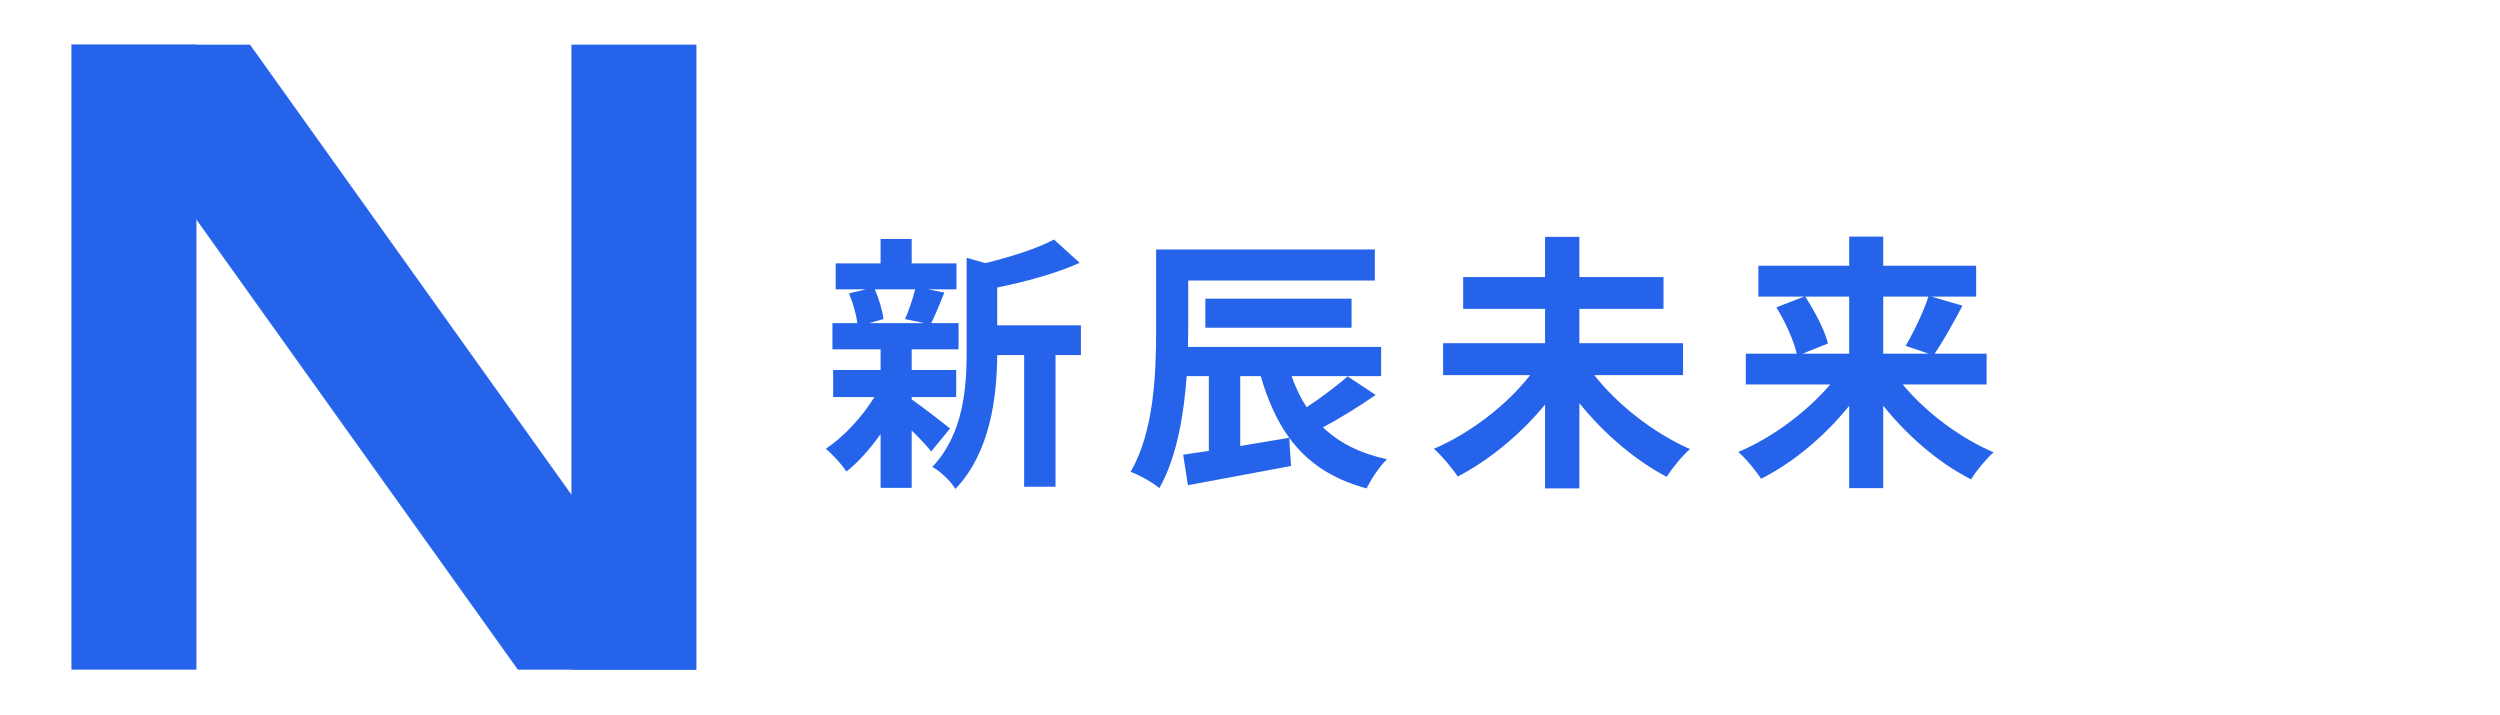
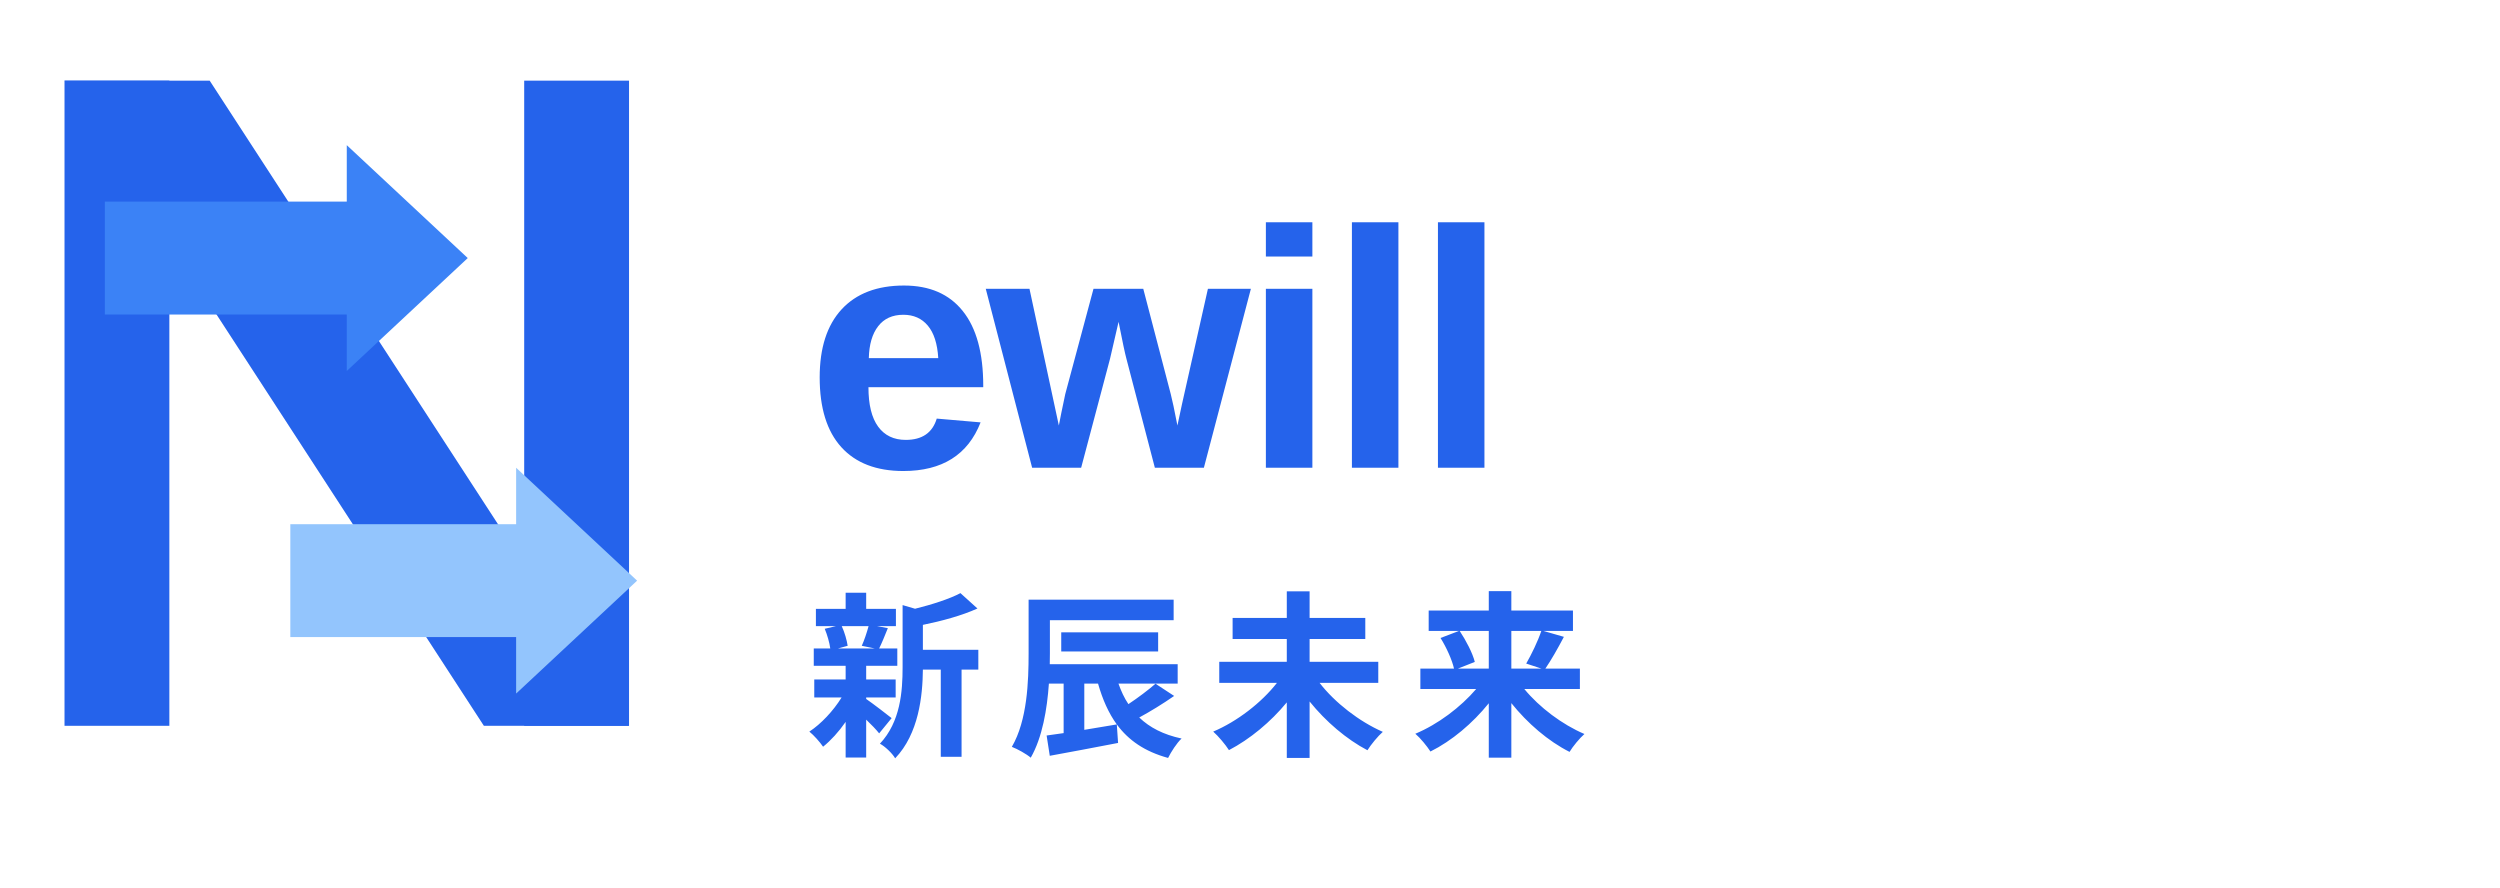
- <svg xmlns="http://www.w3.org/2000/svg" viewBox="0 0 280 80" width="280" height="80">
-   <g transform="translate(8, 5)">
-     <rect x="0" y="0" width="14" height="70" fill="#2563EB" />
-     <polygon points="0,0 20,0 70,70 50,70" fill="#2563EB" />
-     <rect x="56" y="0" width="14" height="70" fill="#2563EB" />
+ <svg xmlns="http://www.w3.org/2000/svg" viewBox="0 0 310 110" width="310" height="110">
+   <g transform="translate(8, 10)">
+     <rect x="0" y="0" width="13" height="80" fill="#2563EB" />
+     <polygon points="0,0 18,0 70,80 52,80" fill="#2563EB" />
+     <rect x="57" y="0" width="13" height="80" fill="#2563EB" />
+     <polygon points="5,15 35,15 35,8 50,22 35,36 35,29 5,29" fill="#3B82F6" />
+     <polygon points="28,55 56,55 56,48 71,62 56,76 56,69 28,69" fill="#93C5FD" />
  </g>
-   <text x="92" y="52" font-family="PingFang SC, Microsoft YaHei, Heiti SC, sans-serif" font-size="30" font-weight="700" fill="#2563EB" letter-spacing="4">新辰未来</text>
+   <text x="100" y="58" font-family="Arial, Helvetica, sans-serif" font-size="42" font-weight="700" fill="#2563EB" letter-spacing="-1">ewill</text>
+   <text x="100" y="92" font-family="PingFang SC, Microsoft YaHei, sans-serif" font-size="22" font-weight="600" fill="#2563EB" letter-spacing="3">新辰未来</text>
</svg>
